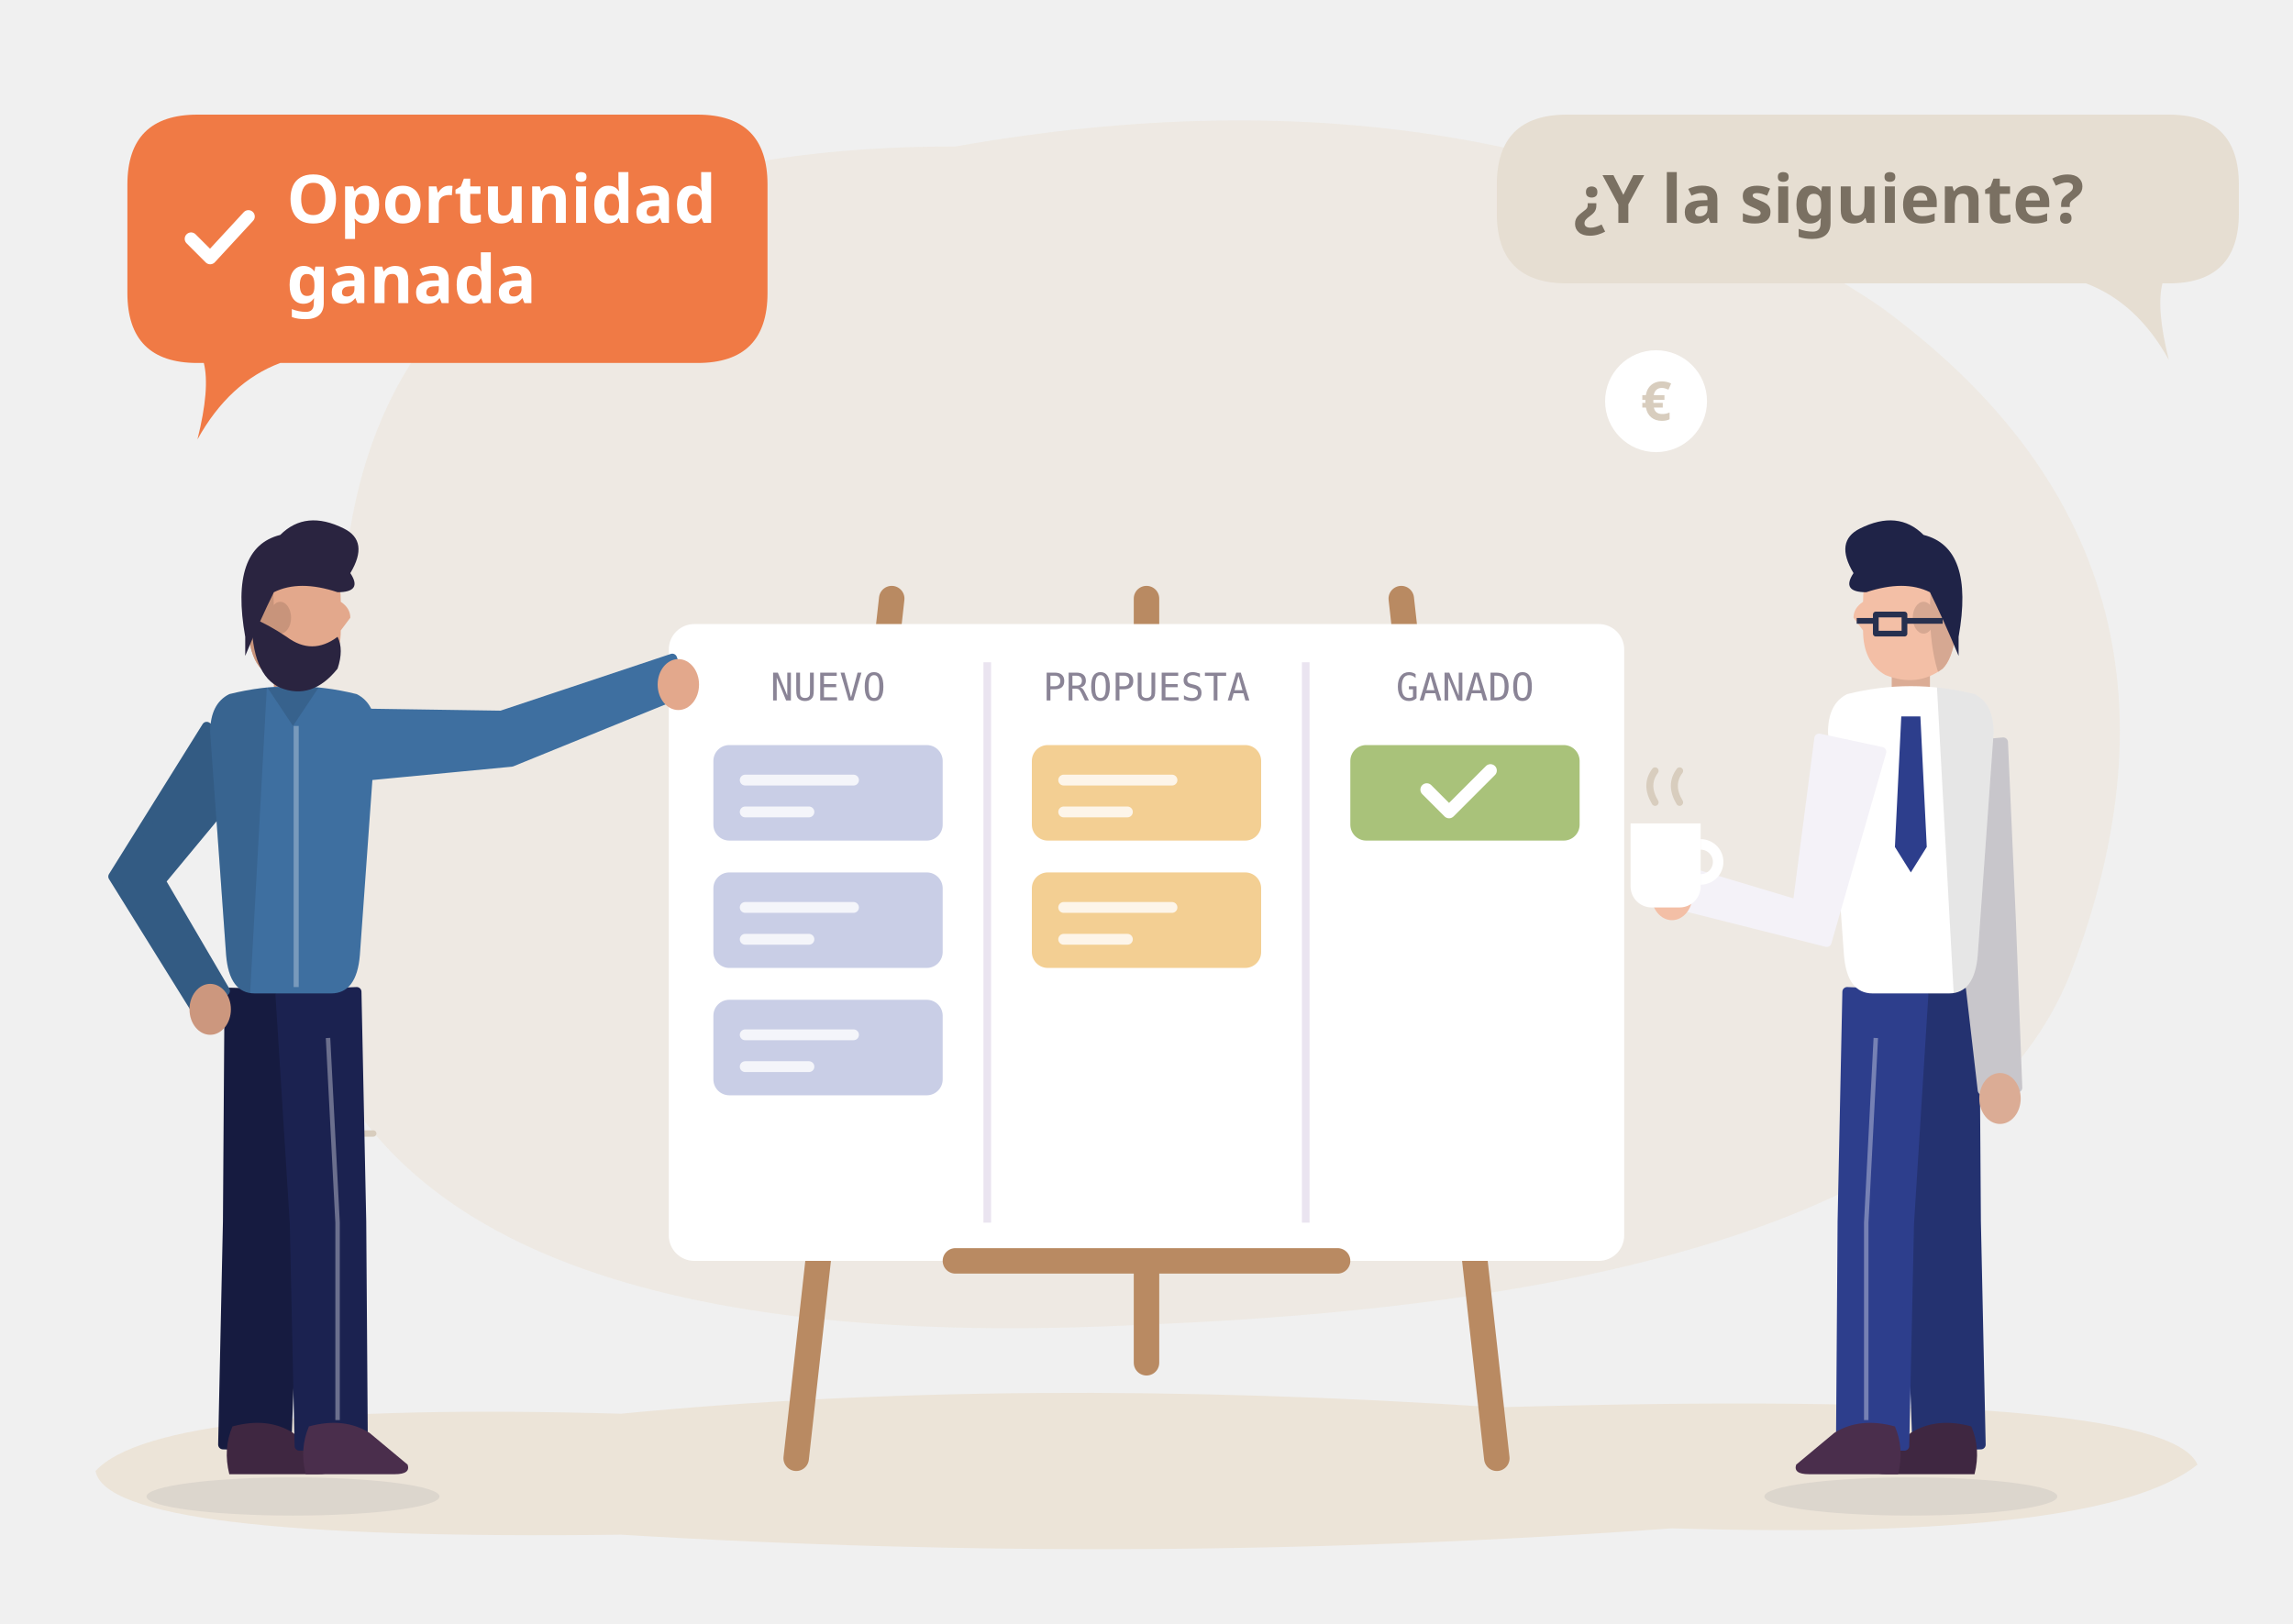
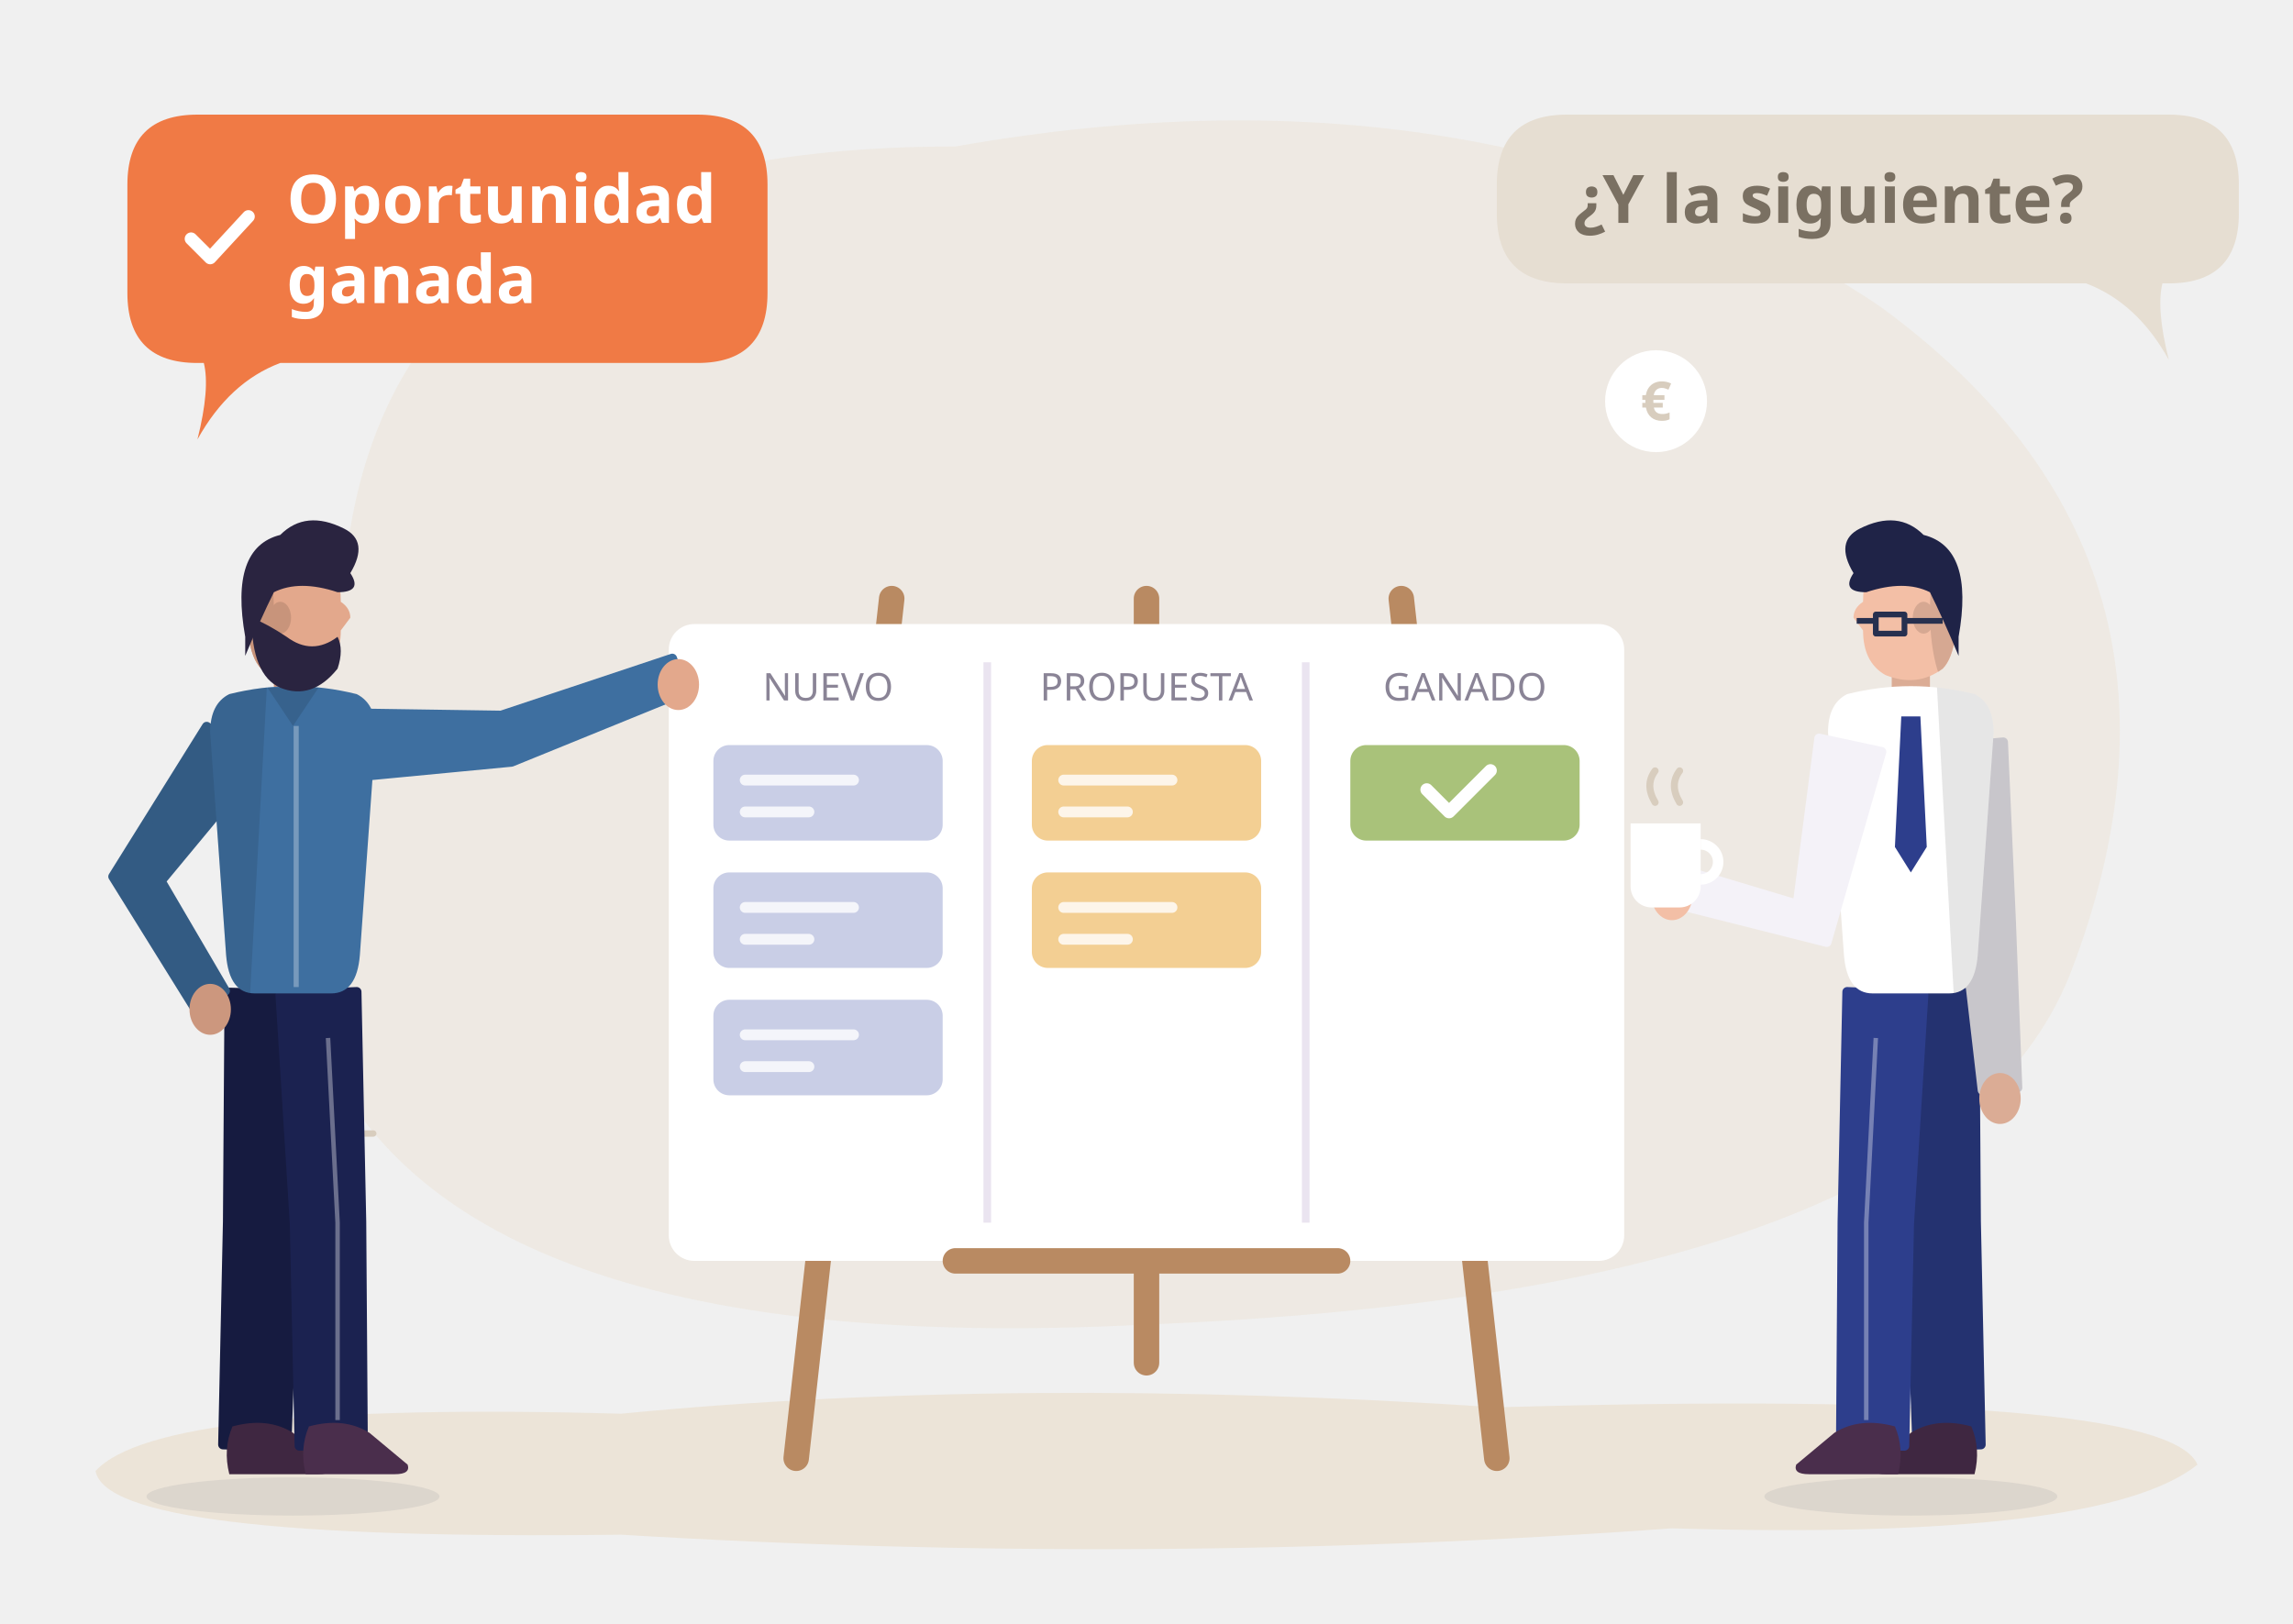
<svg xmlns="http://www.w3.org/2000/svg" viewBox="0 24 720 510" role="img" aria-label="Ilustración: un consultor señala una pizarra con el pipeline de ventas donde una oportunidad pasa a ganada, ante un cliente con un café">
  <path transform="" class="esc-mancha" d="M110 190Q130 70 300 70Q470 40 590 120Q700 200 650 330Q610 430 360 440Q130 452 96 340Q74 262 110 190Z" fill="#ECE4D8" opacity=".55" />
  <path d="M600 191v18M591 200h18" stroke="#D8CDBE" stroke-width="2" stroke-linecap="round" />
  <path d="M110 372.8v14.4M102.8 380h14.4" stroke="#D8CDBE" stroke-width="2" stroke-linecap="round" />
  <path d="M330 250l9 9 9-9 9 9 9-9 9 9 9-9" fill="none" stroke="#D8CDBE" stroke-width="2" stroke-linejoin="round" stroke-linecap="round" />
  <path d="M30 486Q50 464 195 468Q318.75 456 470 466Q680 460 690 484Q660 508 525 504Q360 516 195 506Q34 508 30 486Z" fill="#ECE4D8" />
  <g transform="translate(360 482) scale(1)">
    <path d="M-110 0L-80 -270M110 0L80 -270M0 -270V-30" stroke="#B98A62" stroke-width="8" stroke-linecap="round" />
    <rect x="-150" y="-262" width="300" height="200" rx="8" fill="#FFFFFF" />
    <path d="M-50 -250V-74M50 -250V-74" stroke="#EAE4F0" stroke-width="2.4" />
-     <text x="-100" y="-238" text-anchor="middle" font-family="DM Mono, monospace" font-size="12" fill="#8A8496">NUEVO</text>
+     <text x="-100" y="-238" text-anchor="middle" font-family="Inter Tight, sans-serif" font-size="12" fill="#8A8496">NUEVO</text>
    <rect x="-136" y="-224" width="72" height="30" rx="5" fill="#C9CEE6" />
    <path d="M-126 -213h34M-126 -203h20" stroke="#FFFFFF" stroke-opacity=".8" stroke-width="3.4" stroke-linecap="round" />
    <rect x="-136" y="-184" width="72" height="30" rx="5" fill="#C9CEE6" />
    <path d="M-126 -173h34M-126 -163h20" stroke="#FFFFFF" stroke-opacity=".8" stroke-width="3.4" stroke-linecap="round" />
    <rect x="-136" y="-144" width="72" height="30" rx="5" fill="#C9CEE6" />
    <path d="M-126 -133h34M-126 -123h20" stroke="#FFFFFF" stroke-opacity=".8" stroke-width="3.4" stroke-linecap="round" />
-     <text x="0" y="-238" text-anchor="middle" font-family="DM Mono, monospace" font-size="12" fill="#8A8496">PROPUESTA</text>
+     <text x="0" y="-238" text-anchor="middle" font-family="Inter Tight, sans-serif" font-size="12" fill="#8A8496">PROPUESTA</text>
    <rect x="-36" y="-224" width="72" height="30" rx="5" fill="#F3CF93" />
    <path d="M-26 -213h34M-26 -203h20" stroke="#FFFFFF" stroke-opacity=".8" stroke-width="3.4" stroke-linecap="round" />
    <rect x="-36" y="-184" width="72" height="30" rx="5" fill="#F3CF93" />
    <path d="M-26 -173h34M-26 -163h20" stroke="#FFFFFF" stroke-opacity=".8" stroke-width="3.4" stroke-linecap="round" />
-     <text x="100" y="-238" text-anchor="middle" font-family="DM Mono, monospace" font-size="12" fill="#8A8496">GANADO</text>
+     <text x="100" y="-238" text-anchor="middle" font-family="Inter Tight, sans-serif" font-size="12" fill="#8A8496">GANADO</text>
    <g class="esc-tarjeta">
      <rect x="64" y="-224" width="72" height="30" rx="5" fill="#A9C27A" />
      <path class="esc-traza" pathLength="1" d="M88 -210l7 7 13-13" fill="none" stroke="#FFFFFF" stroke-width="4" stroke-linecap="round" stroke-linejoin="round" />
    </g>
    <path d="M-60 -62h120" stroke="#B98A62" stroke-width="8" stroke-linecap="round" />
  </g>
  <g class="esc-flota" style="animation-delay:0s">
    <circle cx="520" cy="150" r="16" fill="#FFFFFF" />
-     <text x="520" y="156" text-anchor="middle" font-family="DM Sans, sans-serif" font-weight="700" font-size="17" fill="#D8CDBE">€</text>
+     <text x="520" y="156" text-anchor="middle" font-family="Inter Tight, sans-serif" font-weight="700" font-size="17" fill="#D8CDBE">€</text>
  </g>
  <g transform="translate(92 486) scale(1)">
    <g class="esc-respira" style="--d:0s">
      <ellipse cx="0" cy="8" rx="46" ry="6" fill="#27304F" opacity=".08" />
      <path d="M-20 -150.3L-20.5 -78.3L-22 -8.3L-2 -7.7L0.5 -77.7L4 -149.7Z" fill="#161b40" stroke="#161b40" stroke-width="3" stroke-linejoin="round" />
      <path d="M-19 -14Q-8 -17 0 -12L12 -2Q13 1 8 1L-20 1Q-22 -7 -19 -14Z" fill="#3f2741" />
      <path d="M-4 -149.5L0.5 -77.7L2 -7.9L22 -8.1L21.5 -78.3L20 -150.5Z" fill="#1B2250" stroke="#1B2250" stroke-width="3" stroke-linejoin="round" />
      <path d="M11 -136L14 -78L14 -16" fill="none" stroke="#fff" stroke-opacity=".35" stroke-width="1.4" />
      <path d="M5 -14Q16 -17 24 -12L36 -2Q37 1 32 1L4 1Q2 -7 5 -14Z" fill="#4A2E4C" />
      <path d="M-27.1 -233.8L-56.5 -186.7L-30.7 -145.2L-21.3 -150.8L-41.5 -185.3L-10.9 -222.2Z" fill="#335b83" stroke="#335b83" stroke-width="3" stroke-linejoin="round" />
      <ellipse cx="-26" cy="-145" rx="6.5" ry="8" fill="#cc977e" />
      <path d="M-6 -256V-240H6V-256Z" fill="#cc977e" />
      <path d="M-20 -244Q0 -249 20 -244Q26 -241 26 -232L21 -162Q20 -150 12 -150L-12 -150Q-20 -150 -21 -162L-26 -232Q-26 -241 -20 -244Z" fill="#3E6FA0" />
      <path d="M-8 -246L0 -234L8 -246" fill="#37628d" />
      <path d="M1 -234V-152" stroke="#fff" stroke-opacity=".3" stroke-width="1.6" />
      <clipPath id="esc-consultoria-crm-t1">
        <path d="M-20 -244Q0 -249 20 -244Q26 -241 26 -232L21 -162Q20 -150 12 -150L-12 -150Q-20 -150 -21 -162L-26 -232Q-26 -241 -20 -244Z" />
      </clipPath>
      <path clip-path="url(#esc-consultoria-crm-t1)" d="M-8 -250L-40 -250L-40 -140L-14 -140Z" fill="#000" opacity=".1" />
      <path d="M-14 -282Q-16 -258 -10 -252Q-2 -246 8 -250Q15 -254 15 -264L18 -268Q18 -271 15 -273Q15 -292 -2 -292Q-12 -292 -14 -282Z" fill="#E3A88C" />
      <clipPath id="esc-consultoria-crm-c2">
        <path d="M-14 -282Q-16 -258 -10 -252Q-2 -246 8 -250Q15 -254 15 -264L18 -268Q18 -271 15 -273Q15 -292 -2 -292Q-12 -292 -14 -282Z" />
      </clipPath>
      <ellipse clip-path="url(#esc-consultoria-crm-c2)" cx="-14" cy="-270" rx="8" ry="26" fill="#c8947b" />
      <ellipse cx="-4" cy="-268" rx="3.4" ry="5" fill="#c8947b" />
      <path d="M-13 -268Q-13 -250 -4 -246Q6 -242 14 -252Q16 -258 14 -262Q6 -256 -2 -262Q-8 -266 -13 -268Z" fill="#2A2440" />
      <path d="M-15 -262Q-20 -290 -4 -294Q4 -302 16 -296Q24 -292 18 -282Q22 -276 14 -276Q2 -280 -6 -276Q-10 -268 -15 -256Z" fill="#2A2440" />
      <path d="M19.4 -218L68.6 -222.7L122.9 -244.8L119.1 -255.2L65.4 -237.3L18.6 -238Z" fill="#3E6FA0" stroke="#3E6FA0" stroke-width="3" stroke-linejoin="round" />
      <ellipse cx="121" cy="-247" rx="6.5" ry="8" fill="#E3A88C" />
    </g>
  </g>
  <g transform="translate(600 486) scale(1)">
    <g class="esc-respira" style="--d:0.8s">
      <ellipse cx="0" cy="8" rx="46" ry="6" fill="#27304F" opacity=".08" />
      <path d="M-4 -149.7L-0.5 -77.7L2 -7.7L22 -8.3L20.5 -78.3L20 -150.3Z" fill="#243270" stroke="#243270" stroke-width="3" stroke-linejoin="round" />
      <path d="M19 -14Q8 -17 0 -12L-12 -2Q-13 1 -8 1L20 1Q22 -7 19 -14Z" fill="#3f2741" />
      <path d="M-20 -150.5L-21.5 -78.3L-22 -8.1L-2 -7.9L-0.5 -77.7L4 -149.5Z" fill="#2D3E8C" stroke="#2D3E8C" stroke-width="3" stroke-linejoin="round" />
      <path d="M-11 -136L-14 -78L-14 -16" fill="none" stroke="#fff" stroke-opacity=".35" stroke-width="1.4" />
      <path d="M-5 -14Q-16 -17 -24 -12L-36 -2Q-37 1 -32 1L-4 1Q-2 -7 -5 -14Z" fill="#4A2E4C" />
      <path d="M9 -227.1L16.5 -171.4L22.5 -119.6L33.5 -120.4L31.5 -172.6L29 -228.9Z" fill="#c8c6cb" stroke="#c8c6cb" stroke-width="3" stroke-linejoin="round" />
      <ellipse cx="28" cy="-117" rx="6.5" ry="8" fill="#dbac95" />
      <path d="M-6 -256V-240H6V-256Z" fill="#dbac95" />
      <path d="M-20 -244Q0 -249 20 -244Q26 -241 26 -232L21 -162Q20 -150 12 -150L-12 -150Q-20 -150 -21 -162L-26 -232Q-26 -241 -20 -244Z" fill="#FFFFFF" />
      <path d="M-9 -246L0 -236L9 -246Z" fill="#fff" />
      <path d="M-3 -237L3 -237L5 -196L0 -188L-5 -196Z" fill="#2D3E8C" />
      <clipPath id="esc-consultoria-crm-t3">
        <path d="M-20 -244Q0 -249 20 -244Q26 -241 26 -232L21 -162Q20 -150 12 -150L-12 -150Q-20 -150 -21 -162L-26 -232Q-26 -241 -20 -244Z" />
      </clipPath>
      <path clip-path="url(#esc-consultoria-crm-t3)" d="M8 -250L40 -250L40 -140L14 -140Z" fill="#000" opacity=".1" />
      <path d="M14 -282Q16 -258 10 -252Q2 -246 -8 -250Q-15 -254 -15 -264L-18 -268Q-18 -271 -15 -273Q-15 -292 2 -292Q12 -292 14 -282Z" fill="#F3BFA6" />
      <clipPath id="esc-consultoria-crm-c4">
        <path d="M14 -282Q16 -258 10 -252Q2 -246 -8 -250Q-15 -254 -15 -264L-18 -268Q-18 -271 -15 -273Q-15 -292 2 -292Q12 -292 14 -282Z" />
      </clipPath>
      <ellipse clip-path="url(#esc-consultoria-crm-c4)" cx="14" cy="-270" rx="8" ry="26" fill="#d6a892" />
      <ellipse cx="4" cy="-268" rx="3.4" ry="5" fill="#d6a892" />
      <path d="M-2 -269h-9v6h9zM-11 -267h-6M-2 -267h12" fill="none" stroke="#27304F" stroke-width="1.8" stroke-linejoin="round" />
      <path d="M15 -262Q20 -290 4 -294Q-4 -302 -16 -296Q-24 -292 -18 -282Q-22 -276 -14 -276Q-2 -280 6 -276Q10 -268 15 -256Z" fill="#1F2347" />
      <path d="M-28.8 -230.1L-35.6 -177.9L-73.6 -189.3L-76.4 -178.7L-26.4 -166.1L-9.2 -225.9Z" fill="#F4F2F8" stroke="#F4F2F8" stroke-width="3" stroke-linejoin="round" />
      <ellipse cx="-75" cy="-181" rx="6.5" ry="8" fill="#F3BFA6" />
      <g transform="translate(-77 -188) scale(1.1)">
        <path d="M-10 -14h20v18a6 6 0 0 1-6 6h-8a6 6 0 0 1-6-6z" fill="#FFFFFF" />
        <path d="M10 -8a5 5 0 0 1 0 10" fill="none" stroke="#FFFFFF" stroke-width="3" />
        <path d="M-3 -20q-3-5 0-9M4 -20q-3-5 0-9" fill="none" stroke="#D8CDBE" stroke-width="2" stroke-linecap="round" />
      </g>
    </g>
  </g>
  <g class="esc-burbuja" style="--i:0">
    <path d="M62 60H219Q241 60 241 82V116Q241 138 219 138H88Q72 144 62 162Q66 146 64 138H62Q40 138 40 116V82Q40 60 62 60Z" fill="#F07A45" />
    <path d="M60 99l6 6 12-13" fill="none" stroke="#FFFFFF" stroke-width="4" stroke-linecap="round" stroke-linejoin="round" />
-     <text x="90" y="94" font-family="DM Sans, sans-serif" font-weight="700" font-size="21" fill="#FFFFFF">Oportunidad</text>
-     <text x="90" y="119.2" font-family="DM Sans, sans-serif" font-weight="700" font-size="21" fill="#FFFFFF">ganada</text>
+     <text x="90" y="94" font-family="Inter Tight, sans-serif" font-weight="700" font-size="21" fill="#FFFFFF">Oportunidad</text>
+     <text x="90" y="119.2" font-family="Inter Tight, sans-serif" font-weight="700" font-size="21" fill="#FFFFFF">ganada</text>
  </g>
  <g class="esc-burbuja" style="--i:1">
    <path d="M492 60H681Q703 60 703 82V91Q703 113 681 113H655Q671 119 681 137Q677 121 679 113H492Q470 113 470 91V82Q470 60 492 60Z" fill="#E6DED2" />
-     <text x="494" y="94" font-family="DM Sans, sans-serif" font-weight="700" font-size="21" fill="#7A7062">¿Y la siguiente?</text>
+     <text x="494" y="94" font-family="Inter Tight, sans-serif" font-weight="700" font-size="21" fill="#7A7062">¿Y la siguiente?</text>
  </g>
</svg>
